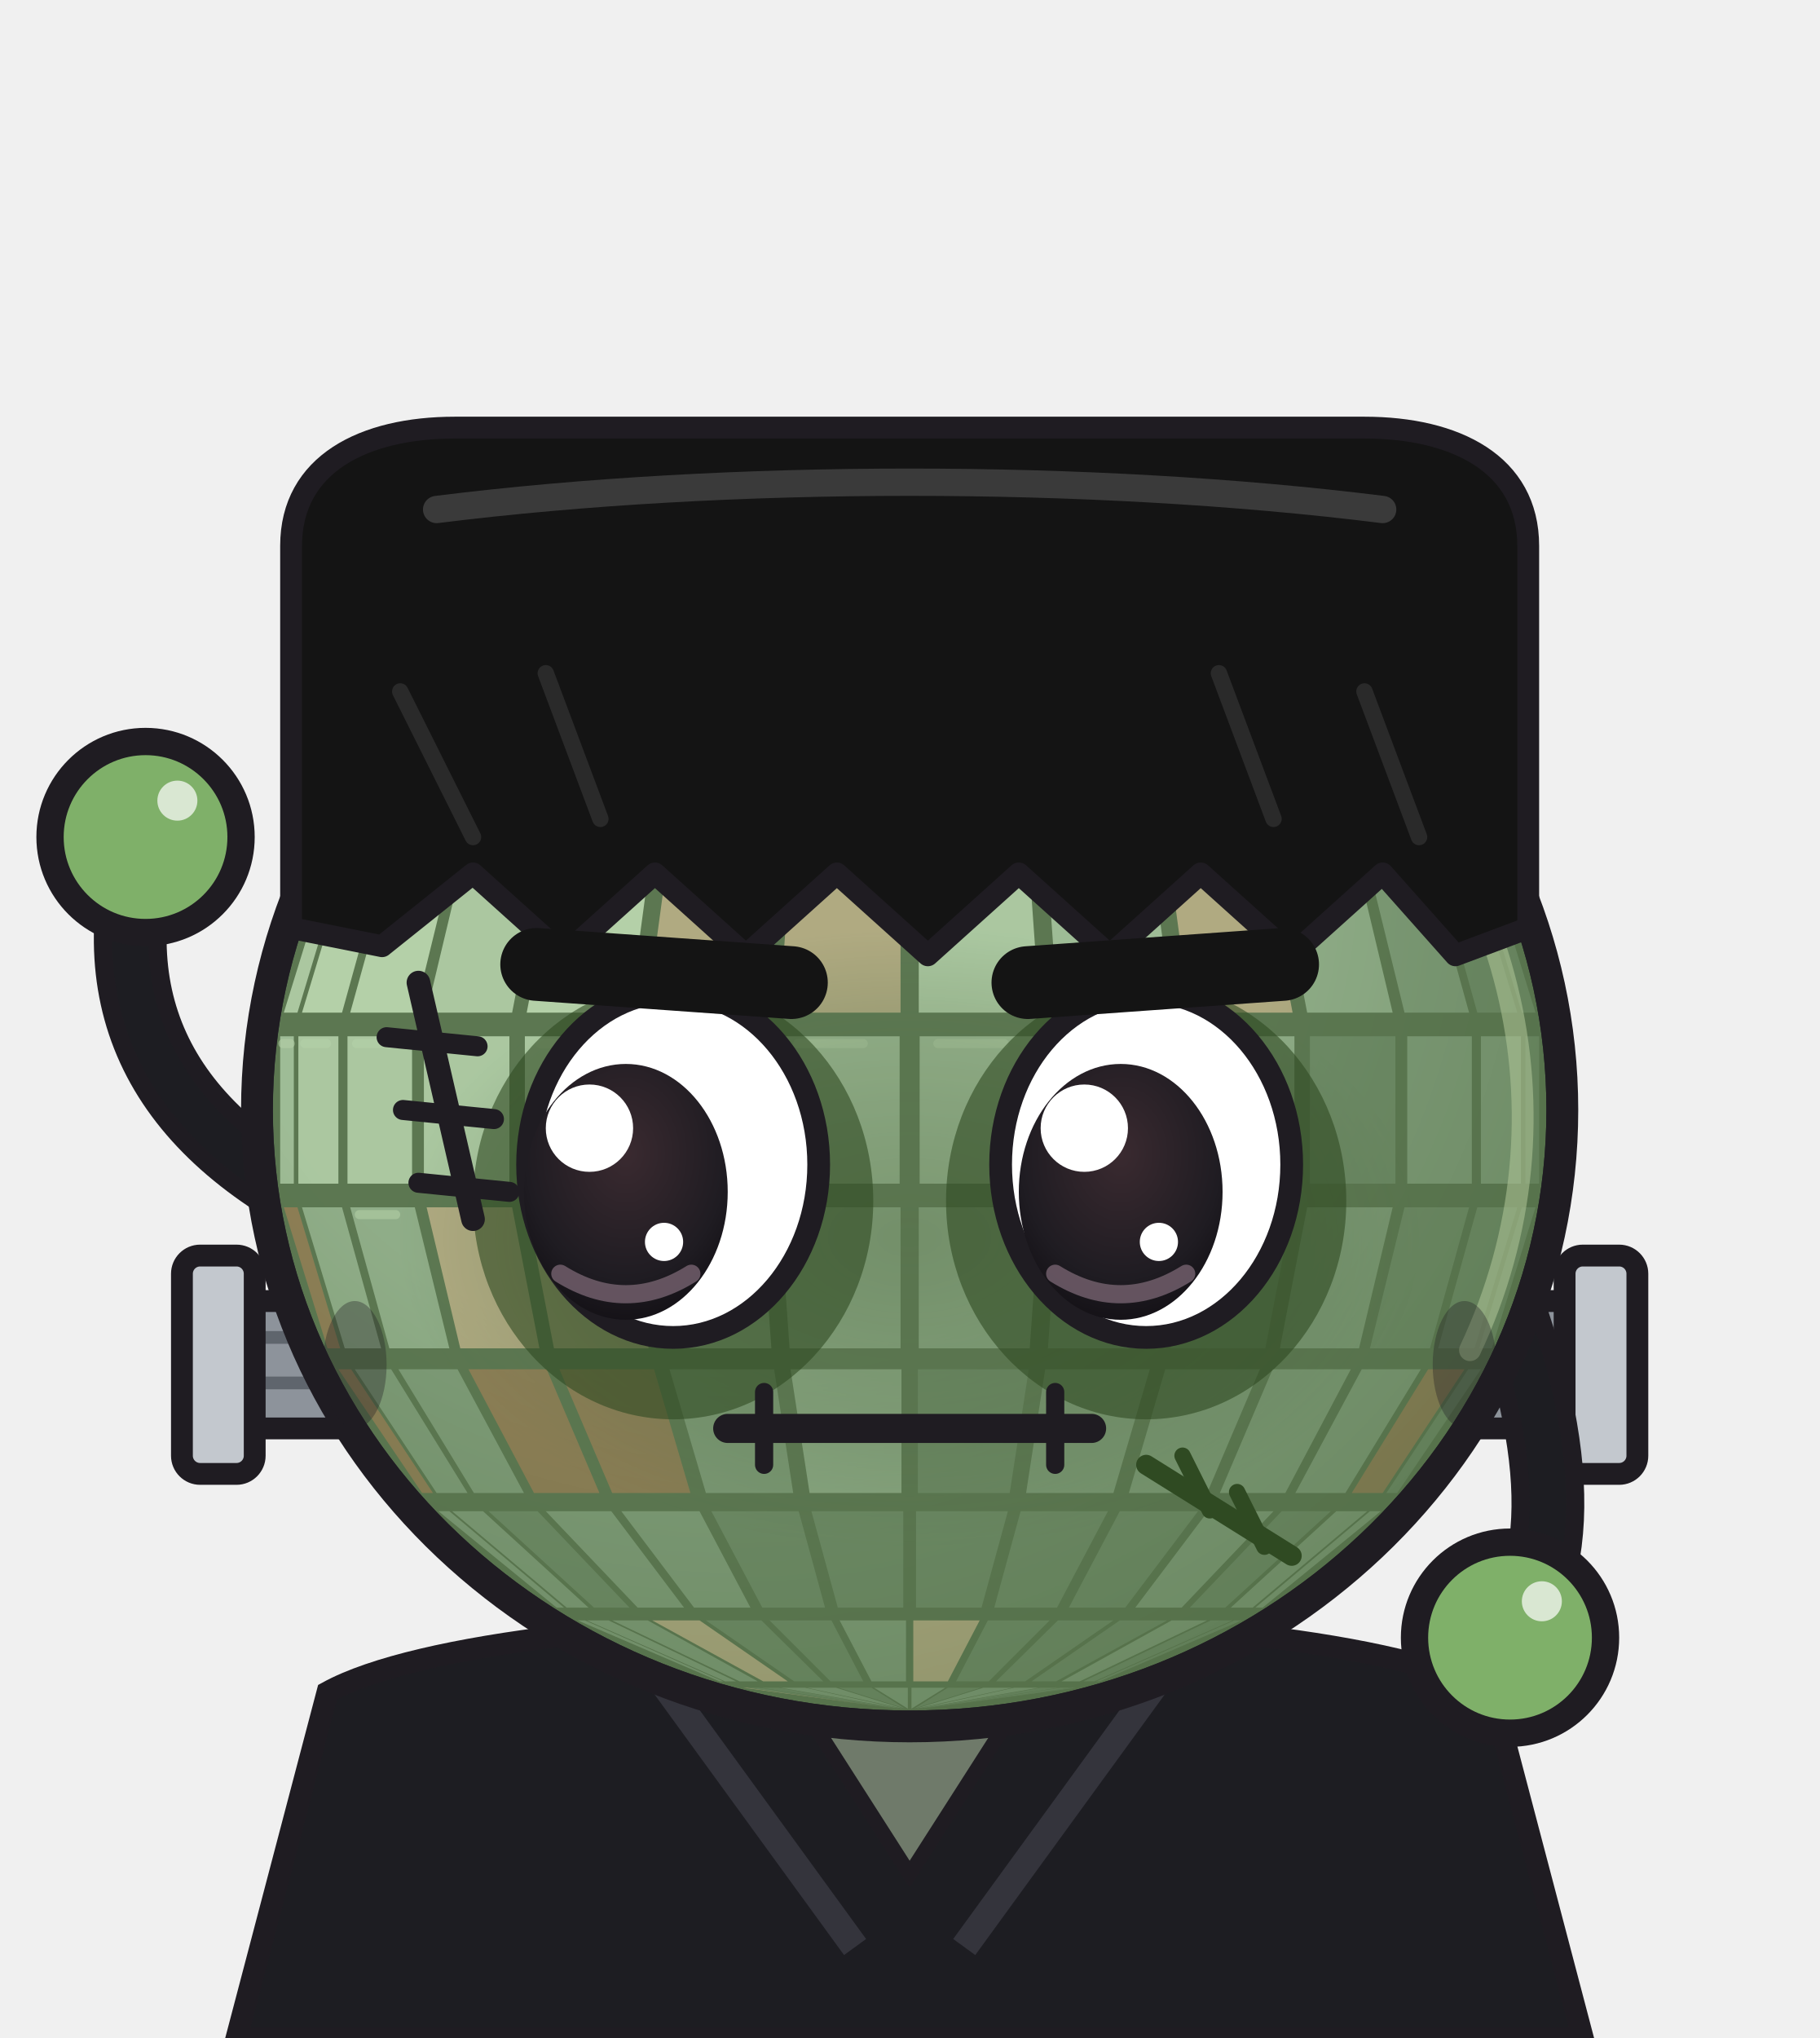
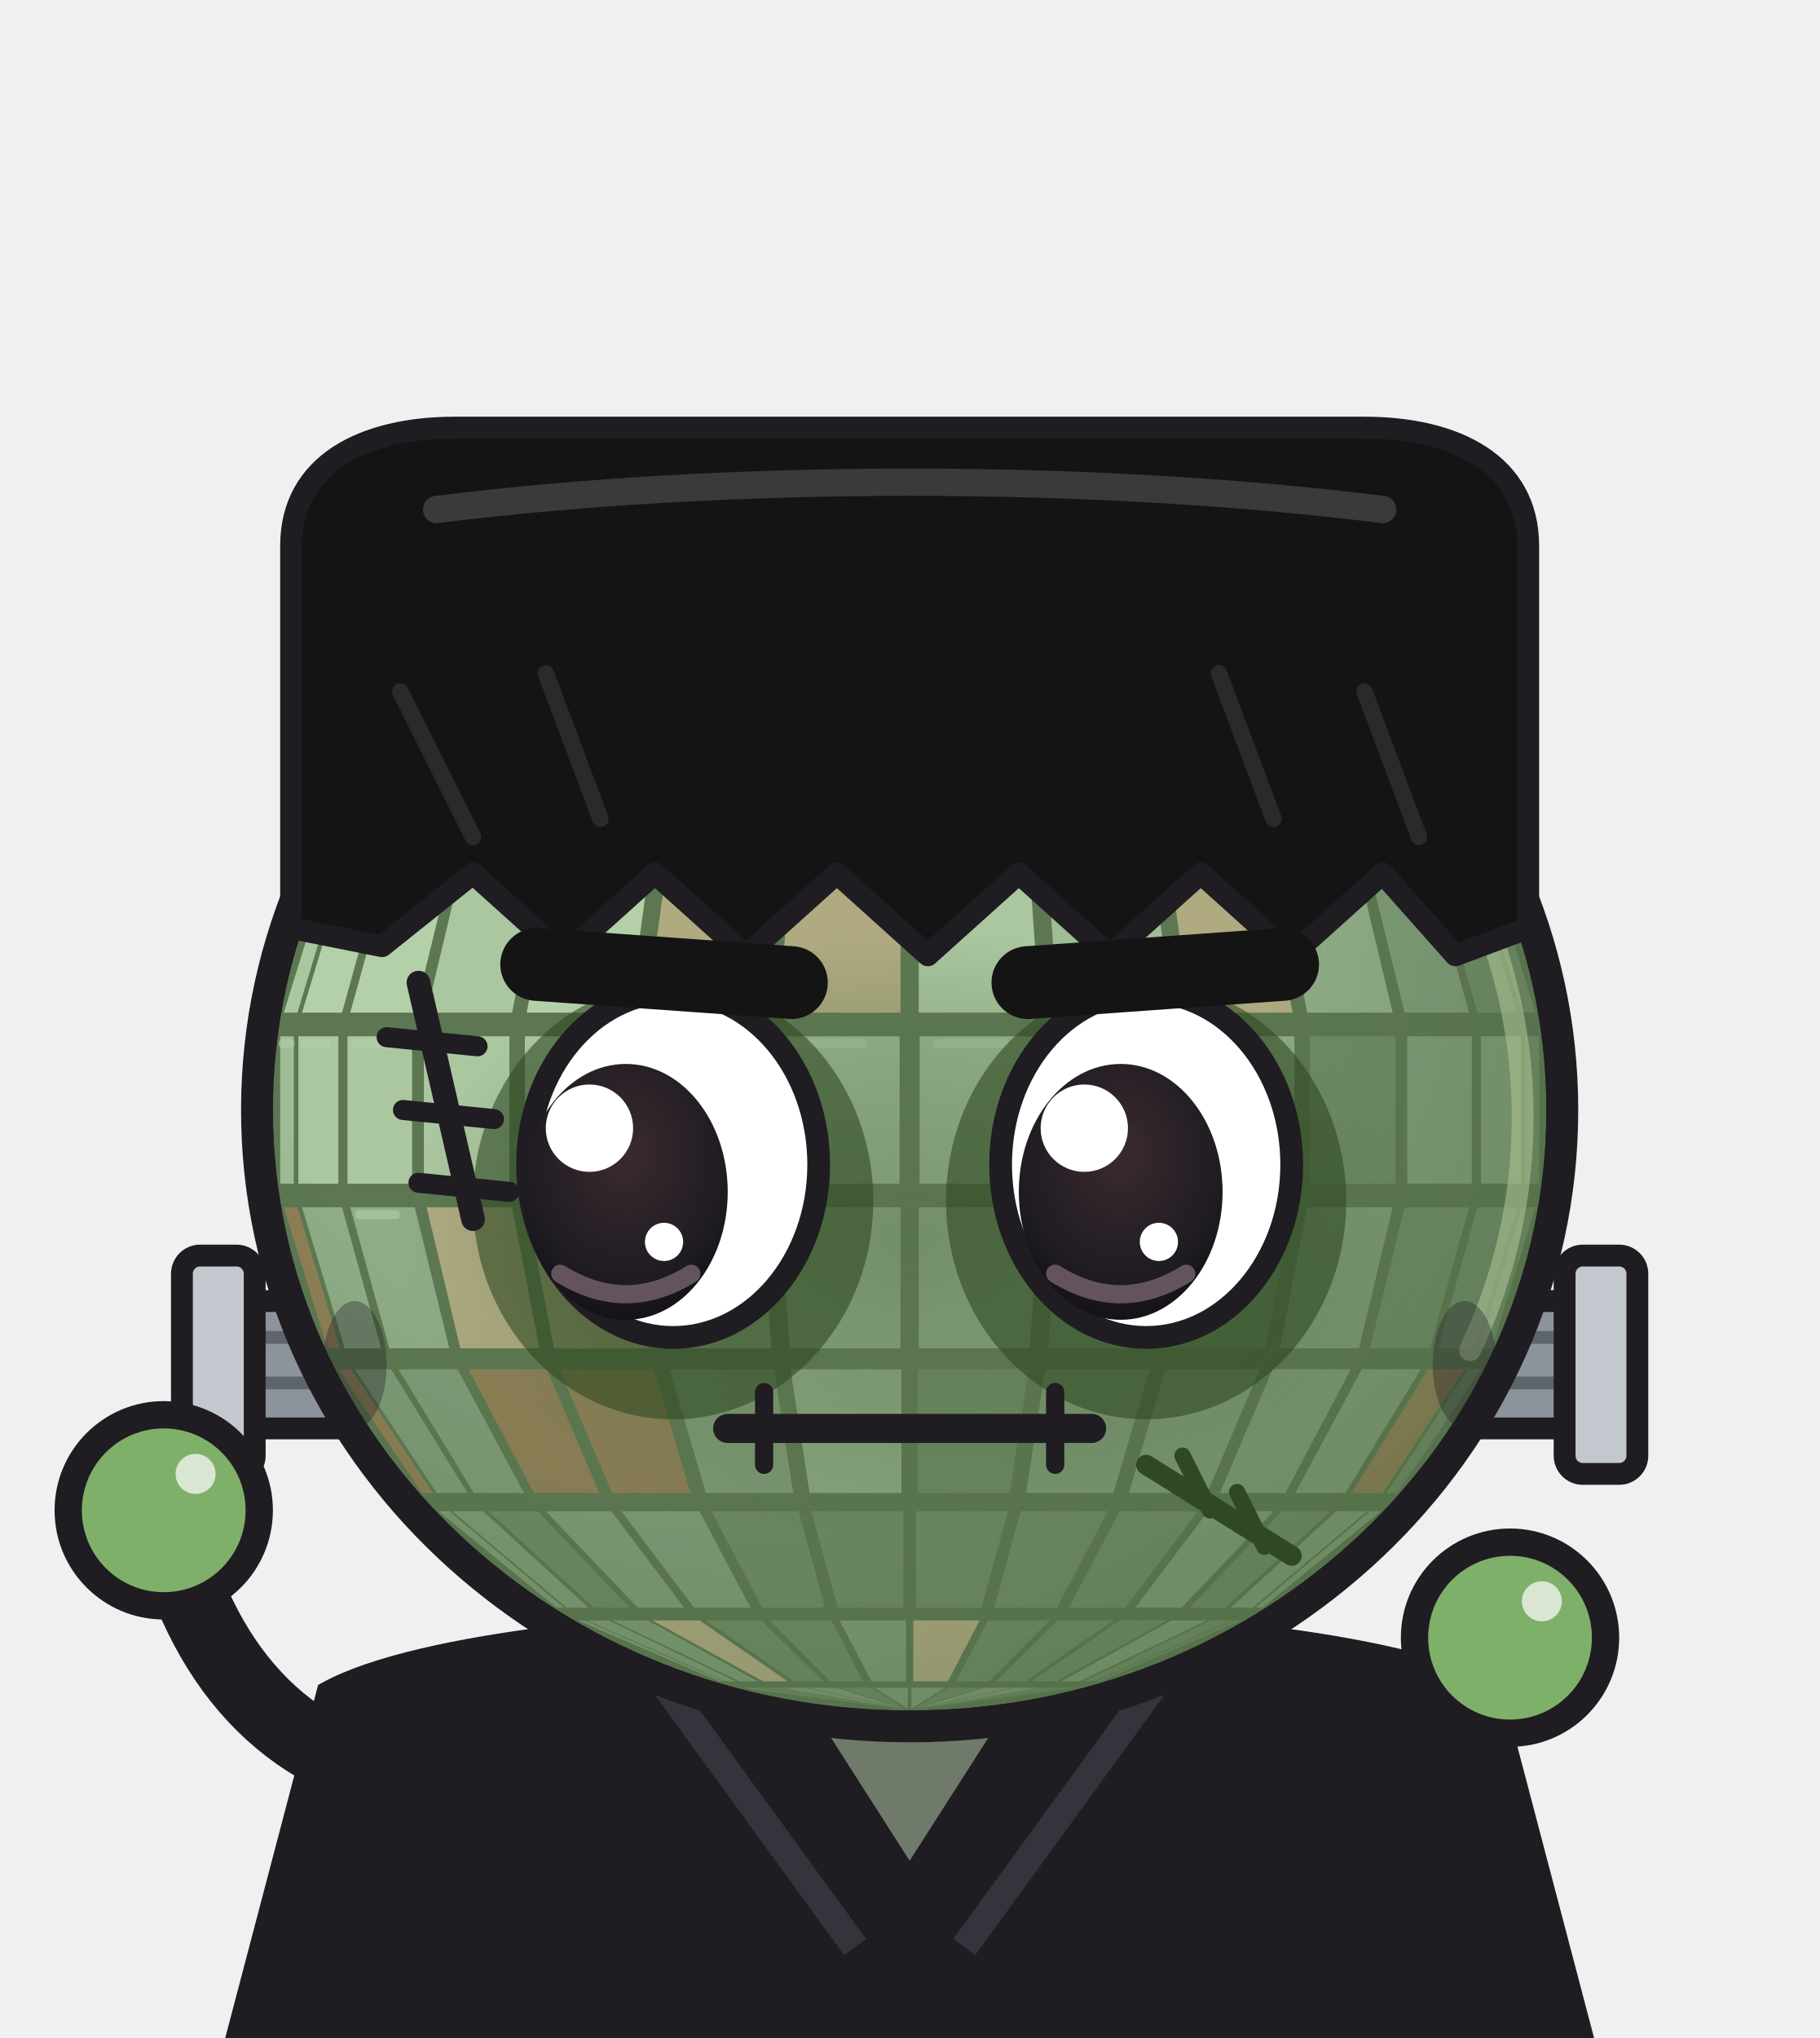
<svg xmlns="http://www.w3.org/2000/svg" viewBox="0 0 200 224" role="img" aria-label="Globinho fantasiado de monstro, verde, com parafusos e cicatriz">
-   <style>*{transform-box:view-box}.espia{transform-origin:100px 190px;animation:ginga 1s ease-in-out infinite alternate}@keyframes ginga{from{transform:rotate(-8deg)}to{transform:rotate(3deg)}}.braco-esq{animation:tchau .34s ease-in-out infinite alternate}@keyframes tchau{from{transform:rotate(-26deg)}to{transform:rotate(30deg)}}.olhos{animation:fecha 2.2s infinite}.palpebra{animation:abre 2.2s infinite}@keyframes fecha{0%,86%,100%{opacity:1}89%,94%{opacity:0}}@keyframes abre{0%,86%,100%{opacity:0}89%,94%{opacity:1}}@media (prefers-reduced-motion: reduce){*{animation:none!important}}</style>
+   <style>*{transform-box:view-box}.espia{transform-origin:100px 190px;animation:ginga 1s ease-in-out infinite alternate}@keyframes ginga{from{transform:rotate(-8deg)}to{transform:rotate(3deg)}}.braco-esq{animation:tchau .34s ease-in-out infinite alternate}@keyframes tchau{from{transform:rotate(-20deg)}to{transform:rotate(22deg)}}.olhos{animation:fecha 2.2s infinite}.palpebra{animation:abre 2.2s infinite}@keyframes fecha{0%,86%,100%{opacity:1}89%,94%{opacity:0}}@keyframes abre{0%,86%,100%{opacity:0}89%,94%{opacity:1}}@media (prefers-reduced-motion: reduce){*{animation:none!important}}</style>
  <defs>
    <clipPath id="cH5">
      <ellipse cx="100" cy="122" rx="70" ry="66" />
    </clipPath>
    <radialGradient id="sH5" cx="0.36" cy="0.3" r="0.82">
      <stop offset="0.5" stop-color="#000" stop-opacity="0" />
      <stop offset="1" stop-color="#000" stop-opacity="0.4" />
    </radialGradient>
    <radialGradient id="rH5" cx="0.5" cy="0.5" r="0.5">
      <stop offset="0" stop-color="#1F1C22" stop-opacity="0.5" />
      <stop offset="0.65" stop-color="#1F1C22" stop-opacity="0.26" />
      <stop offset="1" stop-color="#1F1C22" stop-opacity="0" />
    </radialGradient>
    <radialGradient id="iH5" cx="0.5" cy="0.35" r="0.7">
      <stop offset="0" stop-color="#3A2A30" />
      <stop offset="0.7" stop-color="#1F1C22" />
      <stop offset="1" stop-color="#120F14" />
    </radialGradient>
    <linearGradient id="tH5" x1="0" y1="0" x2="1" y2="0">
      <stop offset="0" stop-color="#7C808B" />
      <stop offset="0.35" stop-color="#FCFCFE" />
      <stop offset="1" stop-color="#A5A9B2" />
    </linearGradient>
  </defs>
  <g class="espia">
    <path d="M36,186 C56,175 144,175 164,186 L174,224 L26,224Z" fill="#1d1d22" stroke="#1F1C22" stroke-width="2.4" />
    <path d="M84,181 L100,206 L116,181Z" fill="#6f7a6a" stroke="#1F1C22" stroke-width="1.6" />
    <path d="M70,181 L94,214 M130,181 L106,214" stroke="#34343c" stroke-width="3" fill="none" />
    <rect x="24" y="143" width="22" height="14" rx="2" fill="#8d939b" stroke="#1F1C22" stroke-width="2.4" />
    <path d="M27,147 l16,0 M27,152 l16,0" stroke="#5f656d" stroke-width="1.4" />
    <rect x="20" y="138" width="8" height="24" rx="2" fill="#c3c8ce" stroke="#1F1C22" stroke-width="2.4" />
    <rect x="154" y="143" width="22" height="14" rx="2" fill="#8d939b" stroke="#1F1C22" stroke-width="2.4" />
    <path d="M157,147 l16,0 M157,152 l16,0" stroke="#5f656d" stroke-width="1.4" />
    <rect x="172" y="138" width="8" height="24" rx="2" fill="#c3c8ce" stroke="#1F1C22" stroke-width="2.4" />
-     <g class="braco braco-esq" style="transform-origin:38px 134px">
-       <path d="M38,134 Q8,120 16,92" fill="none" stroke="#1F1C22" stroke-width="8" stroke-linecap="round" />
-       <path d="M38,134 Q8,120 16,92" fill="none" stroke="#1d1d22" stroke-width="4" stroke-linecap="round" />
-       <circle cx="16" cy="92" r="10.5" fill="#7fb069" stroke="#1F1C22" stroke-width="3" />
-       <circle cx="19.5" cy="88" r="2.2" fill="#fff" opacity=".7" />
-     </g>
-     <g class="braco braco-dir" style="transform-origin:162px 134px">
-       <path d="M162,134 Q176,166 166,180" fill="none" stroke="#1F1C22" stroke-width="8" stroke-linecap="round" />
-       <path d="M162,134 Q176,166 166,180" fill="none" stroke="#1d1d22" stroke-width="4" stroke-linecap="round" />
+     <g class="braco braco-esq" style="transform-origin:46px 196px">
+       <path d="M46,196 Q24,192 18,166" fill="none" stroke="#1F1C22" stroke-width="8" stroke-linecap="round" />
+       <path d="M46,196 Q24,192 18,166" fill="none" stroke="#1d1d22" stroke-width="4" stroke-linecap="round" />
+       <circle cx="18" cy="166" r="10.5" fill="#7fb069" stroke="#1F1C22" stroke-width="3" />
+       <circle cx="21.5" cy="162" r="2.2" fill="#fff" opacity=".7" />
+     </g>
+     <g class="braco braco-dir" style="transform-origin:154px 196px">
+       <path d="M154,196 Q176,166 166,180" fill="none" stroke="#1F1C22" stroke-width="8" stroke-linecap="round" />
+       <path d="M154,196 Q176,166 166,180" fill="none" stroke="#1d1d22" stroke-width="4" stroke-linecap="round" />
      <circle cx="166" cy="180" r="10.5" fill="#7fb069" stroke="#1F1C22" stroke-width="3" />
      <circle cx="169.5" cy="176" r="2.2" fill="#fff" opacity=".7" />
    </g>
    <g class="corpo">
      <ellipse cx="100" cy="122" rx="73.5" ry="69.5" fill="#1F1C22" />
      <g class="facetas" clip-path="url(#cH5)">
        <ellipse cx="100" cy="122" rx="70" ry="66" fill="#2A2930" />
        <path d="M98.6,56.2 L98.6,56.2 L82.1,58.5 L81.7,58.5Z" fill="#C9CCD3" />
        <path d="M98.7,56.2 L98.7,56.2 L83.4,58.5 L82.2,58.5Z" fill="#E6E8ED" />
        <path d="M98.8,56.2 L98.8,56.2 L85.6,58.5 L83.6,58.5Z" fill="#E6E8ED" />
        <path d="M99.0,56.2 L99.0,56.2 L88.5,58.5 L85.8,58.5Z" fill="#C9CCD3" />
        <path d="M99.3,56.2 L99.3,56.2 L91.9,58.5 L88.7,58.5Z" fill="#E6E8ED" />
        <path d="M99.5,56.2 L99.5,56.2 L95.8,58.5 L92.2,58.5Z" fill="#C9CCD3" />
        <path d="M99.8,56.2 L99.8,56.2 L99.8,58.5 L96.1,58.5Z" fill="#C9CCD3" />
        <path d="M100.2,56.2 L100.2,56.2 L103.9,58.5 L100.2,58.5Z" fill="#E6E8ED" />
        <path d="M100.5,56.2 L100.5,56.2 L107.8,58.5 L104.2,58.5Z" fill="#C9CCD3" />
        <path d="M100.7,56.2 L100.7,56.2 L111.3,58.5 L108.1,58.5Z" fill="#C9CCD3" />
        <path d="M101.0,56.2 L101.0,56.2 L114.2,58.5 L111.5,58.5Z" fill="#A5A9B2" />
        <path d="M101.2,56.2 L101.2,56.2 L116.4,58.5 L114.4,58.5Z" fill="#F4A3A3" />
        <path d="M101.3,56.2 L101.3,56.2 L117.8,58.5 L116.6,58.5Z" fill="#C9CCD3" />
        <path d="M101.4,56.2 L101.4,56.2 L118.3,58.5 L117.9,58.5Z" fill="#C9CCD3" />
        <path d="M79.1,59.2 L79.5,59.2 L64.3,65.9 L63.5,65.9Z" fill="#E6E8ED" />
        <path d="M79.7,59.2 L80.9,59.2 L66.9,65.9 L64.5,65.9Z" fill="#FCFCFE" />
        <path d="M81.3,59.2 L83.3,59.2 L71.2,65.9 L67.3,65.9Z" fill="#FCFCFE" />
        <path d="M83.9,59.2 L86.6,59.2 L76.9,65.9 L71.7,65.9Z" fill="#E6E8ED" />
        <path d="M87.3,59.2 L90.5,59.2 L83.7,65.9 L77.6,65.9Z" fill="#FCFCFE" />
        <path d="M91.3,59.2 L94.9,59.2 L91.4,65.9 L84.6,65.9Z" fill="#FCFCFE" />
        <path d="M95.8,59.2 L99.6,59.2 L99.6,65.9 L92.3,65.9Z" fill="#F4A3A3" />
        <path d="M100.4,59.2 L104.2,59.2 L107.7,65.9 L100.4,65.9Z" fill="#C9CCD3" />
        <path d="M105.1,59.2 L108.7,59.2 L115.4,65.9 L108.6,65.9Z" fill="#C9CCD3" />
        <path d="M109.5,59.2 L112.7,59.2 L122.4,65.9 L116.3,65.9Z" fill="#E6E8ED" />
        <path d="M113.4,59.2 L116.1,59.2 L128.3,65.9 L123.1,65.9Z" fill="#C9CCD3" />
        <path d="M116.7,59.2 L118.7,59.2 L132.7,65.9 L128.8,65.9Z" fill="#C9CCD3" />
        <path d="M119.1,59.2 L120.3,59.2 L135.5,65.9 L133.1,65.9Z" fill="#C9CCD3" />
        <path d="M120.5,59.2 L120.9,59.2 L136.5,65.9 L135.7,65.9Z" fill="#7C808B" />
        <path d="M61.2,67.3 L62.0,67.3 L49.4,77.9 L48.2,77.9Z" fill="#FCFCFE" />
        <path d="M62.3,67.3 L64.7,67.3 L53.1,77.9 L49.7,77.9Z" fill="#FCFCFE" />
        <path d="M65.3,67.3 L69.2,67.3 L59.1,77.9 L53.7,77.9Z" fill="#E6E8ED" />
        <path d="M70.1,67.3 L75.2,67.3 L67.2,77.9 L60.0,77.9Z" fill="#FCFCFE" />
        <path d="M76.3,67.3 L82.5,67.3 L76.9,77.9 L68.3,77.9Z" fill="#FCFCFE" />
        <path d="M83.8,67.3 L90.7,67.3 L87.8,77.9 L78.2,77.9Z" fill="#FCFCFE" />
        <path d="M92.1,67.3 L99.3,67.3 L99.3,77.9 L89.2,77.9Z" fill="#FCFCFE" />
        <path d="M100.7,67.3 L107.9,67.3 L110.8,77.9 L100.7,77.9Z" fill="#E6E8ED" />
        <path d="M109.3,67.3 L116.2,67.3 L121.8,77.9 L112.2,77.9Z" fill="#E6E8ED" />
        <path d="M117.5,67.3 L123.7,67.3 L131.7,77.9 L123.1,77.9Z" fill="#E6E8ED" />
        <path d="M124.8,67.3 L129.9,67.3 L140.0,77.9 L132.8,77.9Z" fill="#C9CCD3" />
        <path d="M130.8,67.3 L134.7,67.3 L146.3,77.9 L140.9,77.9Z" fill="#A5A9B2" />
        <path d="M135.3,67.3 L137.7,67.3 L150.3,77.9 L146.9,77.9Z" fill="#7C808B" />
        <path d="M138.0,67.3 L138.8,67.3 L151.8,77.9 L150.6,77.9Z" fill="#7C808B" />
        <path d="M46.4,79.9 L47.6,79.9 L38.6,93.5 L37.2,93.5Z" fill="#FCFCFE" />
        <path d="M48.0,79.9 L51.4,79.9 L43.0,93.5 L39.0,93.5Z" fill="#FCFCFE" />
        <path d="M52.1,79.9 L57.6,79.9 L50.3,93.5 L43.8,93.5Z" fill="#FCFCFE" />
        <path d="M58.7,79.9 L65.9,79.9 L60.1,93.5 L51.5,93.5Z" fill="#E6E8ED" />
        <path d="M67.3,79.9 L75.9,79.9 L71.9,93.5 L61.5,93.5Z" fill="#FCFCFE" />
        <path d="M77.6,79.9 L87.2,79.9 L85.1,93.5 L73.6,93.5Z" fill="#E6E8ED" />
        <path d="M89.0,79.9 L99.1,79.9 L99.1,93.5 L86.9,93.5Z" fill="#FCFCFE" />
        <path d="M100.9,79.9 L111.0,79.9 L113.1,93.5 L100.9,93.5Z" fill="#C9CCD3" />
        <path d="M112.8,79.9 L122.4,79.9 L126.4,93.5 L114.9,93.5Z" fill="#E6E8ED" />
        <path d="M124.1,79.9 L132.7,79.9 L138.5,93.5 L128.1,93.5Z" fill="#A5A9B2" />
        <path d="M134.1,79.9 L141.3,79.9 L148.5,93.5 L139.9,93.5Z" fill="#7C808B" />
        <path d="M142.4,79.9 L147.9,79.9 L156.2,93.5 L149.7,93.5Z" fill="#A5A9B2" />
        <path d="M148.6,79.9 L152.0,79.9 L161.0,93.5 L157.0,93.5Z" fill="#555862" />
        <path d="M152.4,79.9 L153.6,79.9 L162.8,93.5 L161.4,93.5Z" fill="#7C808B" />
        <path d="M36.0,95.8 L37.4,95.8 L32.7,111.3 L31.2,111.3Z" fill="#E6E8ED" />
        <path d="M37.9,95.8 L41.9,95.8 L37.6,111.3 L33.2,111.3Z" fill="#FCFCFE" />
        <path d="M42.8,95.8 L49.4,95.8 L45.6,111.3 L38.5,111.3Z" fill="#FCFCFE" />
        <path d="M50.6,95.8 L59.3,95.8 L56.3,111.3 L46.9,111.3Z" fill="#E6E8ED" />
        <path d="M60.9,95.8 L71.3,95.8 L69.2,111.3 L57.9,111.3Z" fill="#FCFCFE" />
        <path d="M73.2,95.8 L84.8,95.8 L83.7,111.3 L71.1,111.3Z" fill="#F4A3A3" />
        <path d="M86.8,95.8 L99.0,95.8 L99.0,111.3 L85.7,111.3Z" fill="#F4A3A3" />
        <path d="M101.0,95.8 L113.2,95.8 L114.3,111.3 L101.0,111.3Z" fill="#E6E8ED" />
        <path d="M115.2,95.8 L126.8,95.8 L128.9,111.3 L116.3,111.3Z" fill="#C9CCD3" />
        <path d="M128.7,95.8 L139.1,95.8 L142.1,111.3 L130.8,111.3Z" fill="#F4A3A3" />
        <path d="M140.7,95.8 L149.4,95.8 L153.1,111.3 L143.7,111.3Z" fill="#A5A9B2" />
        <path d="M150.6,95.8 L157.2,95.8 L161.5,111.3 L154.4,111.3Z" fill="#7C808B" />
        <path d="M158.1,95.8 L162.1,95.8 L166.8,111.3 L162.4,111.3Z" fill="#555862" />
        <path d="M162.6,95.8 L164.0,95.8 L168.8,111.3 L167.3,111.3Z" fill="#555862" />
        <path d="M30.8,113.9 L32.3,113.9 L32.3,130.1 L30.8,130.1Z" fill="#C9CCD3" />
        <path d="M32.8,113.9 L37.2,113.9 L37.2,130.1 L32.8,130.1Z" fill="#E6E8ED" />
        <path d="M38.2,113.9 L45.3,113.9 L45.3,130.1 L38.2,130.1Z" fill="#E6E8ED" />
        <path d="M46.6,113.9 L56.0,113.9 L56.0,130.1 L46.6,130.1Z" fill="#E6E8ED" />
        <path d="M57.7,113.9 L69.0,113.9 L69.0,130.1 L57.7,130.1Z" fill="#E6E8ED" />
        <path d="M71.0,113.9 L83.6,113.9 L83.6,130.1 L71.0,130.1Z" fill="#C9CCD3" />
        <path d="M85.7,113.9 L98.9,113.9 L98.9,130.1 L85.7,130.1Z" fill="#C9CCD3" />
        <path d="M101.1,113.9 L114.3,113.9 L114.3,130.1 L101.1,130.1Z" fill="#C9CCD3" />
        <path d="M116.4,113.9 L129.0,113.9 L129.0,130.1 L116.4,130.1Z" fill="#C9CCD3" />
        <path d="M131.0,113.9 L142.3,113.9 L142.3,130.1 L131.0,130.1Z" fill="#A5A9B2" />
        <path d="M144.0,113.9 L153.4,113.9 L153.4,130.1 L144.0,130.1Z" fill="#555862" />
        <path d="M154.7,113.9 L161.8,113.9 L161.8,130.1 L154.7,130.1Z" fill="#7C808B" />
        <path d="M162.8,113.9 L167.2,113.9 L167.2,130.1 L162.8,130.1Z" fill="#7C808B" />
        <path d="M167.7,113.9 L169.2,113.9 L169.2,130.1 L167.7,130.1Z" fill="#555862" />
        <path d="M31.2,132.7 L32.7,132.7 L37.4,148.2 L36.0,148.2Z" fill="#A33A3A" />
        <path d="M33.2,132.7 L37.6,132.7 L41.9,148.2 L37.9,148.2Z" fill="#A5A9B2" />
        <path d="M38.5,132.7 L45.6,132.7 L49.4,148.2 L42.8,148.2Z" fill="#A5A9B2" />
        <path d="M46.9,132.7 L56.3,132.7 L59.3,148.2 L50.6,148.2Z" fill="#F4A3A3" />
        <path d="M57.9,132.7 L69.2,132.7 L71.3,148.2 L60.9,148.2Z" fill="#F4A3A3" />
        <path d="M71.1,132.7 L83.7,132.7 L84.8,148.2 L73.2,148.2Z" fill="#C9CCD3" />
        <path d="M85.7,132.7 L99.0,132.7 L99.0,148.2 L86.8,148.2Z" fill="#A5A9B2" />
        <path d="M101.0,132.7 L114.3,132.7 L113.2,148.2 L101.0,148.2Z" fill="#A5A9B2" />
        <path d="M116.3,132.7 L128.9,132.7 L126.8,148.2 L115.2,148.2Z" fill="#7C808B" />
        <path d="M130.8,132.7 L142.1,132.7 L139.1,148.2 L128.7,148.2Z" fill="#555862" />
        <path d="M143.7,132.7 L153.1,132.7 L149.4,148.2 L140.7,148.2Z" fill="#7C808B" />
        <path d="M154.4,132.7 L161.5,132.7 L157.2,148.2 L150.6,148.2Z" fill="#555862" />
        <path d="M162.4,132.7 L166.8,132.7 L162.1,148.2 L158.1,148.2Z" fill="#555862" />
        <path d="M167.3,132.7 L168.8,132.7 L164.0,148.2 L162.6,148.2Z" fill="#555862" />
        <path d="M37.2,150.5 L38.6,150.5 L47.6,164.1 L46.4,164.1Z" fill="#A33A3A" />
        <path d="M39.0,150.5 L43.0,150.5 L51.4,164.1 L48.0,164.1Z" fill="#7C808B" />
        <path d="M43.8,150.5 L50.3,150.5 L57.6,164.1 L52.1,164.1Z" fill="#7C808B" />
        <path d="M51.5,150.5 L60.1,150.5 L65.9,164.1 L58.7,164.1Z" fill="#A33A3A" />
        <path d="M61.5,150.5 L71.9,150.5 L75.9,164.1 L67.3,164.1Z" fill="#A33A3A" />
        <path d="M73.6,150.5 L85.1,150.5 L87.2,164.1 L77.6,164.1Z" fill="#7C808B" />
        <path d="M86.9,150.5 L99.1,150.5 L99.1,164.1 L89.0,164.1Z" fill="#A5A9B2" />
        <path d="M100.9,150.5 L113.1,150.5 L111.0,164.1 L100.9,164.1Z" fill="#555862" />
        <path d="M114.9,150.5 L126.4,150.5 L122.4,164.1 L112.8,164.1Z" fill="#7C808B" />
        <path d="M128.1,150.5 L138.5,150.5 L132.7,164.1 L124.1,164.1Z" fill="#7C808B" />
        <path d="M139.9,150.5 L148.5,150.5 L141.3,164.1 L134.1,164.1Z" fill="#7C808B" />
        <path d="M149.7,150.5 L156.2,150.5 L147.9,164.1 L142.4,164.1Z" fill="#7C808B" />
        <path d="M157.0,150.5 L161.0,150.5 L152.0,164.1 L148.6,164.1Z" fill="#A33A3A" />
        <path d="M161.4,150.5 L162.8,150.5 L153.6,164.1 L152.4,164.1Z" fill="#555862" />
        <path d="M48.2,166.1 L49.4,166.1 L62.0,176.7 L61.2,176.7Z" fill="#7C808B" />
        <path d="M49.7,166.1 L53.1,166.1 L64.7,176.7 L62.3,176.7Z" fill="#7C808B" />
        <path d="M53.7,166.1 L59.1,166.1 L69.2,176.7 L65.3,176.7Z" fill="#555862" />
        <path d="M60.0,166.1 L67.2,166.1 L75.2,176.7 L70.1,176.7Z" fill="#7C808B" />
        <path d="M68.3,166.1 L76.9,166.1 L82.5,176.7 L76.3,176.7Z" fill="#7C808B" />
        <path d="M78.2,166.1 L87.8,166.1 L90.7,176.7 L83.8,176.7Z" fill="#555862" />
        <path d="M89.2,166.1 L99.3,166.1 L99.3,176.7 L92.1,176.7Z" fill="#555862" />
        <path d="M100.7,166.1 L110.8,166.1 L107.9,176.7 L100.7,176.7Z" fill="#555862" />
        <path d="M112.2,166.1 L121.8,166.1 L116.2,176.7 L109.3,176.7Z" fill="#555862" />
        <path d="M123.1,166.1 L131.7,166.1 L123.7,176.7 L117.5,176.7Z" fill="#555862" />
        <path d="M132.8,166.1 L140.0,166.1 L129.9,176.7 L124.8,176.7Z" fill="#7C808B" />
        <path d="M140.9,166.1 L146.3,166.1 L134.7,176.7 L130.8,176.7Z" fill="#555862" />
        <path d="M146.9,166.1 L150.3,166.1 L137.7,176.7 L135.3,176.7Z" fill="#7C808B" />
        <path d="M150.6,166.1 L151.8,166.1 L138.8,176.7 L138.0,176.7Z" fill="#7C808B" />
        <path d="M63.5,178.1 L64.3,178.1 L79.5,184.8 L79.1,184.8Z" fill="#7C808B" />
        <path d="M64.5,178.1 L66.9,178.1 L80.9,184.8 L79.7,184.8Z" fill="#7C808B" />
        <path d="M67.3,178.1 L71.2,178.1 L83.3,184.8 L81.3,184.8Z" fill="#7C808B" />
        <path d="M71.7,178.1 L76.9,178.1 L86.6,184.8 L83.9,184.8Z" fill="#F4A3A3" />
        <path d="M77.6,178.1 L83.7,178.1 L90.5,184.8 L87.3,184.8Z" fill="#555862" />
        <path d="M84.6,178.1 L91.4,178.1 L94.9,184.8 L91.3,184.8Z" fill="#555862" />
        <path d="M92.3,178.1 L99.6,178.1 L99.6,184.8 L95.8,184.8Z" fill="#7C808B" />
        <path d="M100.4,178.1 L107.7,178.1 L104.2,184.8 L100.4,184.8Z" fill="#F4A3A3" />
        <path d="M108.6,178.1 L115.4,178.1 L108.7,184.8 L105.1,184.8Z" fill="#555862" />
        <path d="M116.3,178.1 L122.4,178.1 L112.7,184.8 L109.5,184.8Z" fill="#555862" />
        <path d="M123.1,178.1 L128.3,178.1 L116.1,184.8 L113.4,184.8Z" fill="#555862" />
        <path d="M128.8,178.1 L132.7,178.1 L118.7,184.8 L116.7,184.8Z" fill="#7C808B" />
        <path d="M133.1,178.1 L135.5,178.1 L120.3,184.8 L119.1,184.8Z" fill="#555862" />
        <path d="M135.7,178.1 L136.5,178.1 L120.9,184.8 L120.5,184.8Z" fill="#555862" />
        <path d="M81.7,185.5 L82.1,185.5 L98.6,187.8 L98.6,187.8Z" fill="#F4A3A3" />
        <path d="M82.2,185.5 L83.4,185.5 L98.7,187.8 L98.7,187.8Z" fill="#555862" />
        <path d="M83.6,185.5 L85.6,185.5 L98.8,187.8 L98.8,187.8Z" fill="#555862" />
        <path d="M85.8,185.5 L88.5,185.5 L99.0,187.8 L99.0,187.8Z" fill="#7C808B" />
        <path d="M88.7,185.5 L91.9,185.5 L99.3,187.8 L99.3,187.8Z" fill="#7C808B" />
        <path d="M92.2,185.5 L95.8,185.5 L99.5,187.8 L99.5,187.8Z" fill="#555862" />
        <path d="M96.1,185.5 L99.8,185.5 L99.8,187.8 L99.8,187.8Z" fill="#7C808B" />
        <path d="M100.2,185.5 L103.9,185.5 L100.2,187.8 L100.2,187.8Z" fill="#7C808B" />
        <path d="M104.2,185.5 L107.8,185.5 L100.5,187.8 L100.5,187.8Z" fill="#555862" />
        <path d="M108.1,185.5 L111.3,185.5 L100.7,187.8 L100.7,187.8Z" fill="#7C808B" />
        <path d="M111.5,185.5 L114.2,185.5 L101.0,187.8 L101.0,187.8Z" fill="#7C808B" />
        <path d="M114.4,185.5 L116.4,185.5 L101.2,187.8 L101.2,187.8Z" fill="#555862" />
        <path d="M116.6,185.5 L117.8,185.5 L101.3,187.8 L101.3,187.8Z" fill="#555862" />
        <path d="M117.9,185.5 L118.3,185.5 L101.4,187.8 L101.4,187.8Z" fill="#555862" />
        <path d="M98.6,57.0 L98.6,57.0 M98.7,57.0 L98.7,57.0 M98.8,57.0 L98.8,57.0 M99.0,57.0 L99.0,57.0 M99.3,57.0 L99.3,57.0 M99.5,57.0 L99.5,57.0 M99.8,57.0 L99.8,57.0 M100.2,57.0 L100.2,57.0 M100.5,57.0 L100.5,57.0 M100.7,57.0 L100.7,57.0 M101.0,57.0 L101.0,57.0 M101.3,57.0 L101.3,57.0 M101.4,57.0 L101.4,57.0 M79.1,60.0 L79.4,60.0 M79.9,60.0 L80.6,60.0 M81.6,60.0 L82.7,60.0 M84.3,60.0 L85.8,60.0 M87.8,60.0 L89.5,60.0 M91.9,60.0 L93.8,60.0 M101.0,60.0 L103.1,60.0 M105.6,60.0 L107.6,60.0 M110.0,60.0 L111.7,60.0 M113.8,60.0 L115.3,60.0 M117.0,60.0 L118.1,60.0 M61.3,68.1 L61.8,68.1 M62.7,68.1 L64.0,68.1 M65.9,68.1 L68.0,68.1 M70.9,68.1 L73.7,68.1 M77.3,68.1 L80.7,68.1 M84.8,68.1 L88.6,68.1 M93.1,68.1 L97.1,68.1 M101.8,68.1 L105.8,68.1 M110.4,68.1 L114.1,68.1 M118.4,68.1 L121.8,68.1 M125.5,68.1 L128.4,68.1 M46.6,80.7 L47.2,80.7 M48.5,80.7 L50.3,80.7 M53.0,80.7 L55.9,80.7 M59.8,80.7 L63.7,80.7 M68.6,80.7 L73.4,80.7 M79.0,80.7 L84.3,80.7 M90.5,80.7 L96.1,80.7 M102.4,80.7 L108.0,80.7 M114.2,80.7 L119.5,80.7 M125.3,80.7 L130.1,80.7 M36.3,96.6 L37.0,96.6 M38.5,96.6 L40.7,96.6 M43.8,96.6 L47.4,96.6 M51.9,96.6 L56.7,96.6 M62.5,96.6 L68.2,96.6 M102.9,96.6 L109.6,96.6 M117.0,96.6 L123.3,96.6 M31.1,114.7 L31.9,114.7 M33.5,114.7 L35.9,114.7 M39.2,114.7 L43.1,114.7 M48.0,114.7 L53.2,114.7 M59.4,114.7 L65.6,114.7 M72.9,114.7 L79.8,114.7 M87.7,114.7 L94.9,114.7 M103.1,114.7 L110.4,114.7 M39.5,133.5 L43.5,133.5 M73.0,133.5 L79.9,133.5" fill="none" stroke="#fff" stroke-width="1" stroke-linecap="round" opacity="0.55" />
      </g>
      <ellipse cx="100" cy="122" rx="70" ry="66" fill="url(#sH5)" />
      <path d="M143.4,74.48 A67,63 0 0 1 161.6,148.4" fill="none" stroke="#F6E7DA" stroke-width="2.4" stroke-linecap="round" opacity="0.55" />
      <ellipse class="reflexo" cx="65.0" cy="82.4" rx="12.6" ry="5.94" fill="#fff" opacity="0.92" transform="rotate(-38 65.0 82.4)" />
      <circle cx="81.1" cy="72.5" r="3.2" fill="#fff" opacity="0.9" />
      <g class="cintilas">
        <path class="cintila" d="M71.6,59.4 Q72.1,62.1 74.8,62.6 Q72.1,63.1 71.6,65.8 Q71.1,63.1 68.4,62.6 Q71.1,62.1 71.6,59.4Z" fill="#FFFFFF" opacity="0.95" />
        <path class="cintila" d="M73.0,59.4 Q73.5,62.1 76.2,62.6 Q73.5,63.1 73.0,65.8 Q72.5,63.1 69.8,62.6 Q72.5,62.1 73.0,59.4Z" fill="#FFFFFF" opacity="0.95" />
        <path class="cintila" d="M96.8,59.4 Q97.3,62.1 100.0,62.6 Q97.3,63.1 96.8,65.8 Q96.3,63.1 93.6,62.6 Q96.3,62.1 96.8,59.4Z" fill="#FFFFFF" opacity="0.95" />
        <path class="cintila" d="M55.2,69.4 Q55.7,72.1 58.4,72.6 Q55.7,73.1 55.2,75.8 Q54.7,73.1 52.0,72.6 Q54.7,72.1 55.2,69.4Z" fill="#FFFFFF" opacity="0.95" />
      </g>
    </g>
    <ellipse cx="100" cy="136" rx="56.0" ry="34.32" fill="url(#rH5)" />
    <g clip-path="url(#cH5)">
      <ellipse cx="100" cy="122" rx="70" ry="66" fill="#7fb069" opacity="0.58" />
    </g>
    <ellipse cx="39" cy="150" rx="3.5" ry="7" fill="#1F1C22" opacity=".35" />
    <ellipse cx="161" cy="150" rx="3.5" ry="7" fill="#1F1C22" opacity=".35" />
    <ellipse cx="74" cy="132" rx="22" ry="24" fill="#2f4a22" opacity=".6" />
    <ellipse cx="126" cy="132" rx="22" ry="24" fill="#2f4a22" opacity=".6" />
    <path d="M32,102 L32,60 C32,51 40,47 50,47 L150,47 C160,47 168,51 168,60 L168,102 L160,105 L152,96 L142,105 L132,96 L122,105 L112,96 L102,105 L92,96 L82,105 L72,96 L62,105 L52,96 L42,104Z" fill="#141414" stroke="#1F1C22" stroke-width="2.4" stroke-linejoin="round" />
    <path d="M48,56 C80,52 120,52 152,56" stroke="#3a3a3a" stroke-width="3" fill="none" stroke-linecap="round" />
    <path d="M44,76 L52,92 M60,74 L66,90 M134,74 L140,90 M150,76 L156,92" stroke="#2a2a2a" stroke-width="1.8" stroke-linecap="round" />
    <path d="M46,108 L52,134" stroke="#1F1C22" stroke-width="2.6" stroke-linecap="round" />
    <path d="M42.5,114 L52.5,115" stroke="#1F1C22" stroke-width="2.2" stroke-linecap="round" />
    <path d="M44.3,122 L54.3,123" stroke="#1F1C22" stroke-width="2.2" stroke-linecap="round" />
    <path d="M46,130 L56,131" stroke="#1F1C22" stroke-width="2.2" stroke-linecap="round" />
    <g class="olhos olhos-normal">
      <ellipse cx="74" cy="128" rx="16" ry="19" fill="#FFFFFF" stroke="#1F1C22" stroke-width="2.5" />
      <g class="pupila">
        <ellipse cx="68.8" cy="131" rx="11.2" ry="14.06" fill="url(#iH5)" />
        <path d="M61.6,140 Q68.8,144.5 76.0,140" fill="none" stroke="#6B5A66" stroke-width="2" stroke-linecap="round" opacity="0.9" />
        <circle cx="64.8" cy="124" r="4.8" fill="#fff" />
        <circle cx="73.0" cy="136.5" r="2.1" fill="#fff" />
      </g>
      <ellipse cx="126" cy="128" rx="16" ry="19" fill="#FFFFFF" stroke="#1F1C22" stroke-width="2.5" />
      <g class="pupila">
        <ellipse cx="123.2" cy="131" rx="11.2" ry="14.06" fill="url(#iH5)" />
        <path d="M116.0,140 Q123.2,144.5 130.4,140" fill="none" stroke="#6B5A66" stroke-width="2" stroke-linecap="round" opacity="0.9" />
        <circle cx="119.2" cy="124" r="4.8" fill="#fff" />
        <circle cx="127.4" cy="136.5" r="2.1" fill="#fff" />
      </g>
    </g>
    <g class="palpebra" opacity="0">
      <path d="M57,128 Q74,141 91,128" fill="none" stroke="#1F1C22" stroke-width="4.5" stroke-linecap="round" />
      <path d="M109,128 Q126,141 143,128" fill="none" stroke="#1F1C22" stroke-width="4.5" stroke-linecap="round" />
    </g>
    <path d="M59,106 L87,108" stroke="#141414" stroke-width="8" stroke-linecap="round" />
    <path d="M141,106 L113,108" stroke="#141414" stroke-width="8" stroke-linecap="round" />
    <path d="M80,157 L120,157" stroke="#1F1C22" stroke-width="3.2" stroke-linecap="round" />
    <path d="M84,153 L84,161 M116,153 L116,161" stroke="#1F1C22" stroke-width="2" stroke-linecap="round" />
    <path data-aud="rosto" d="M126,161 L142,171" stroke="#2f4a22" stroke-width="2.2" stroke-linecap="round" />
    <path d="M130,160 l3,6 M136,164 l3,6" stroke="#2f4a22" stroke-width="1.8" stroke-linecap="round" />
  </g>
</svg>
